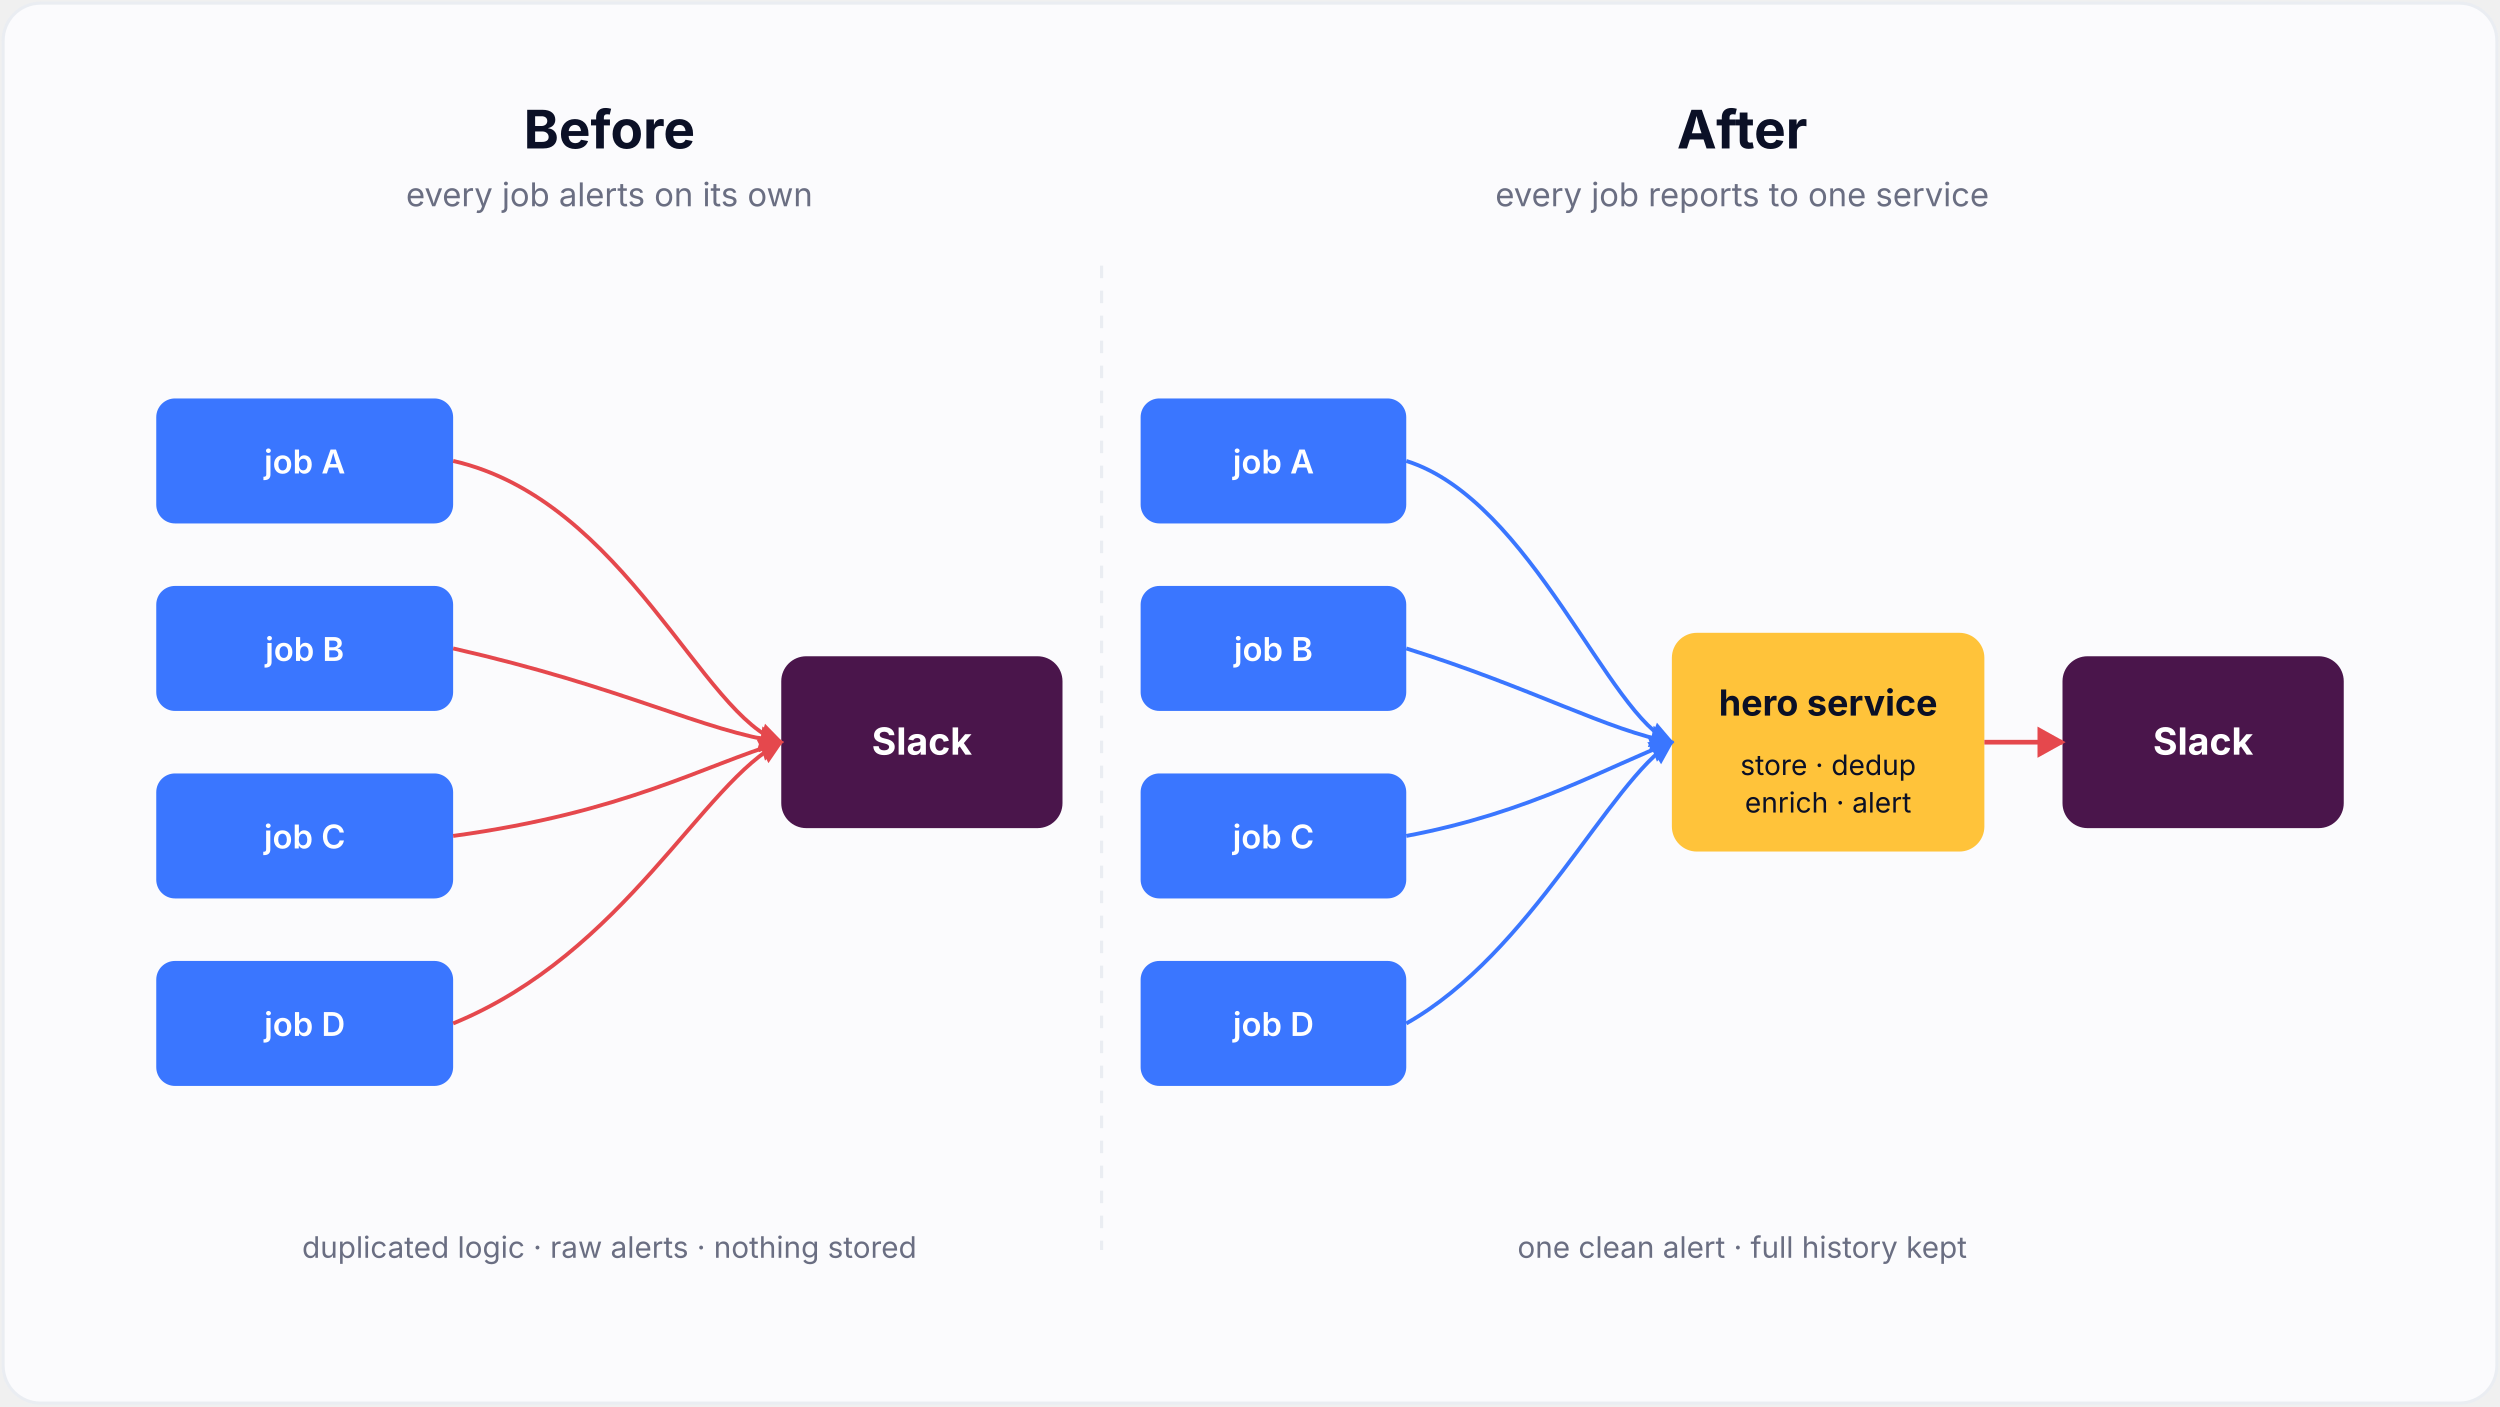
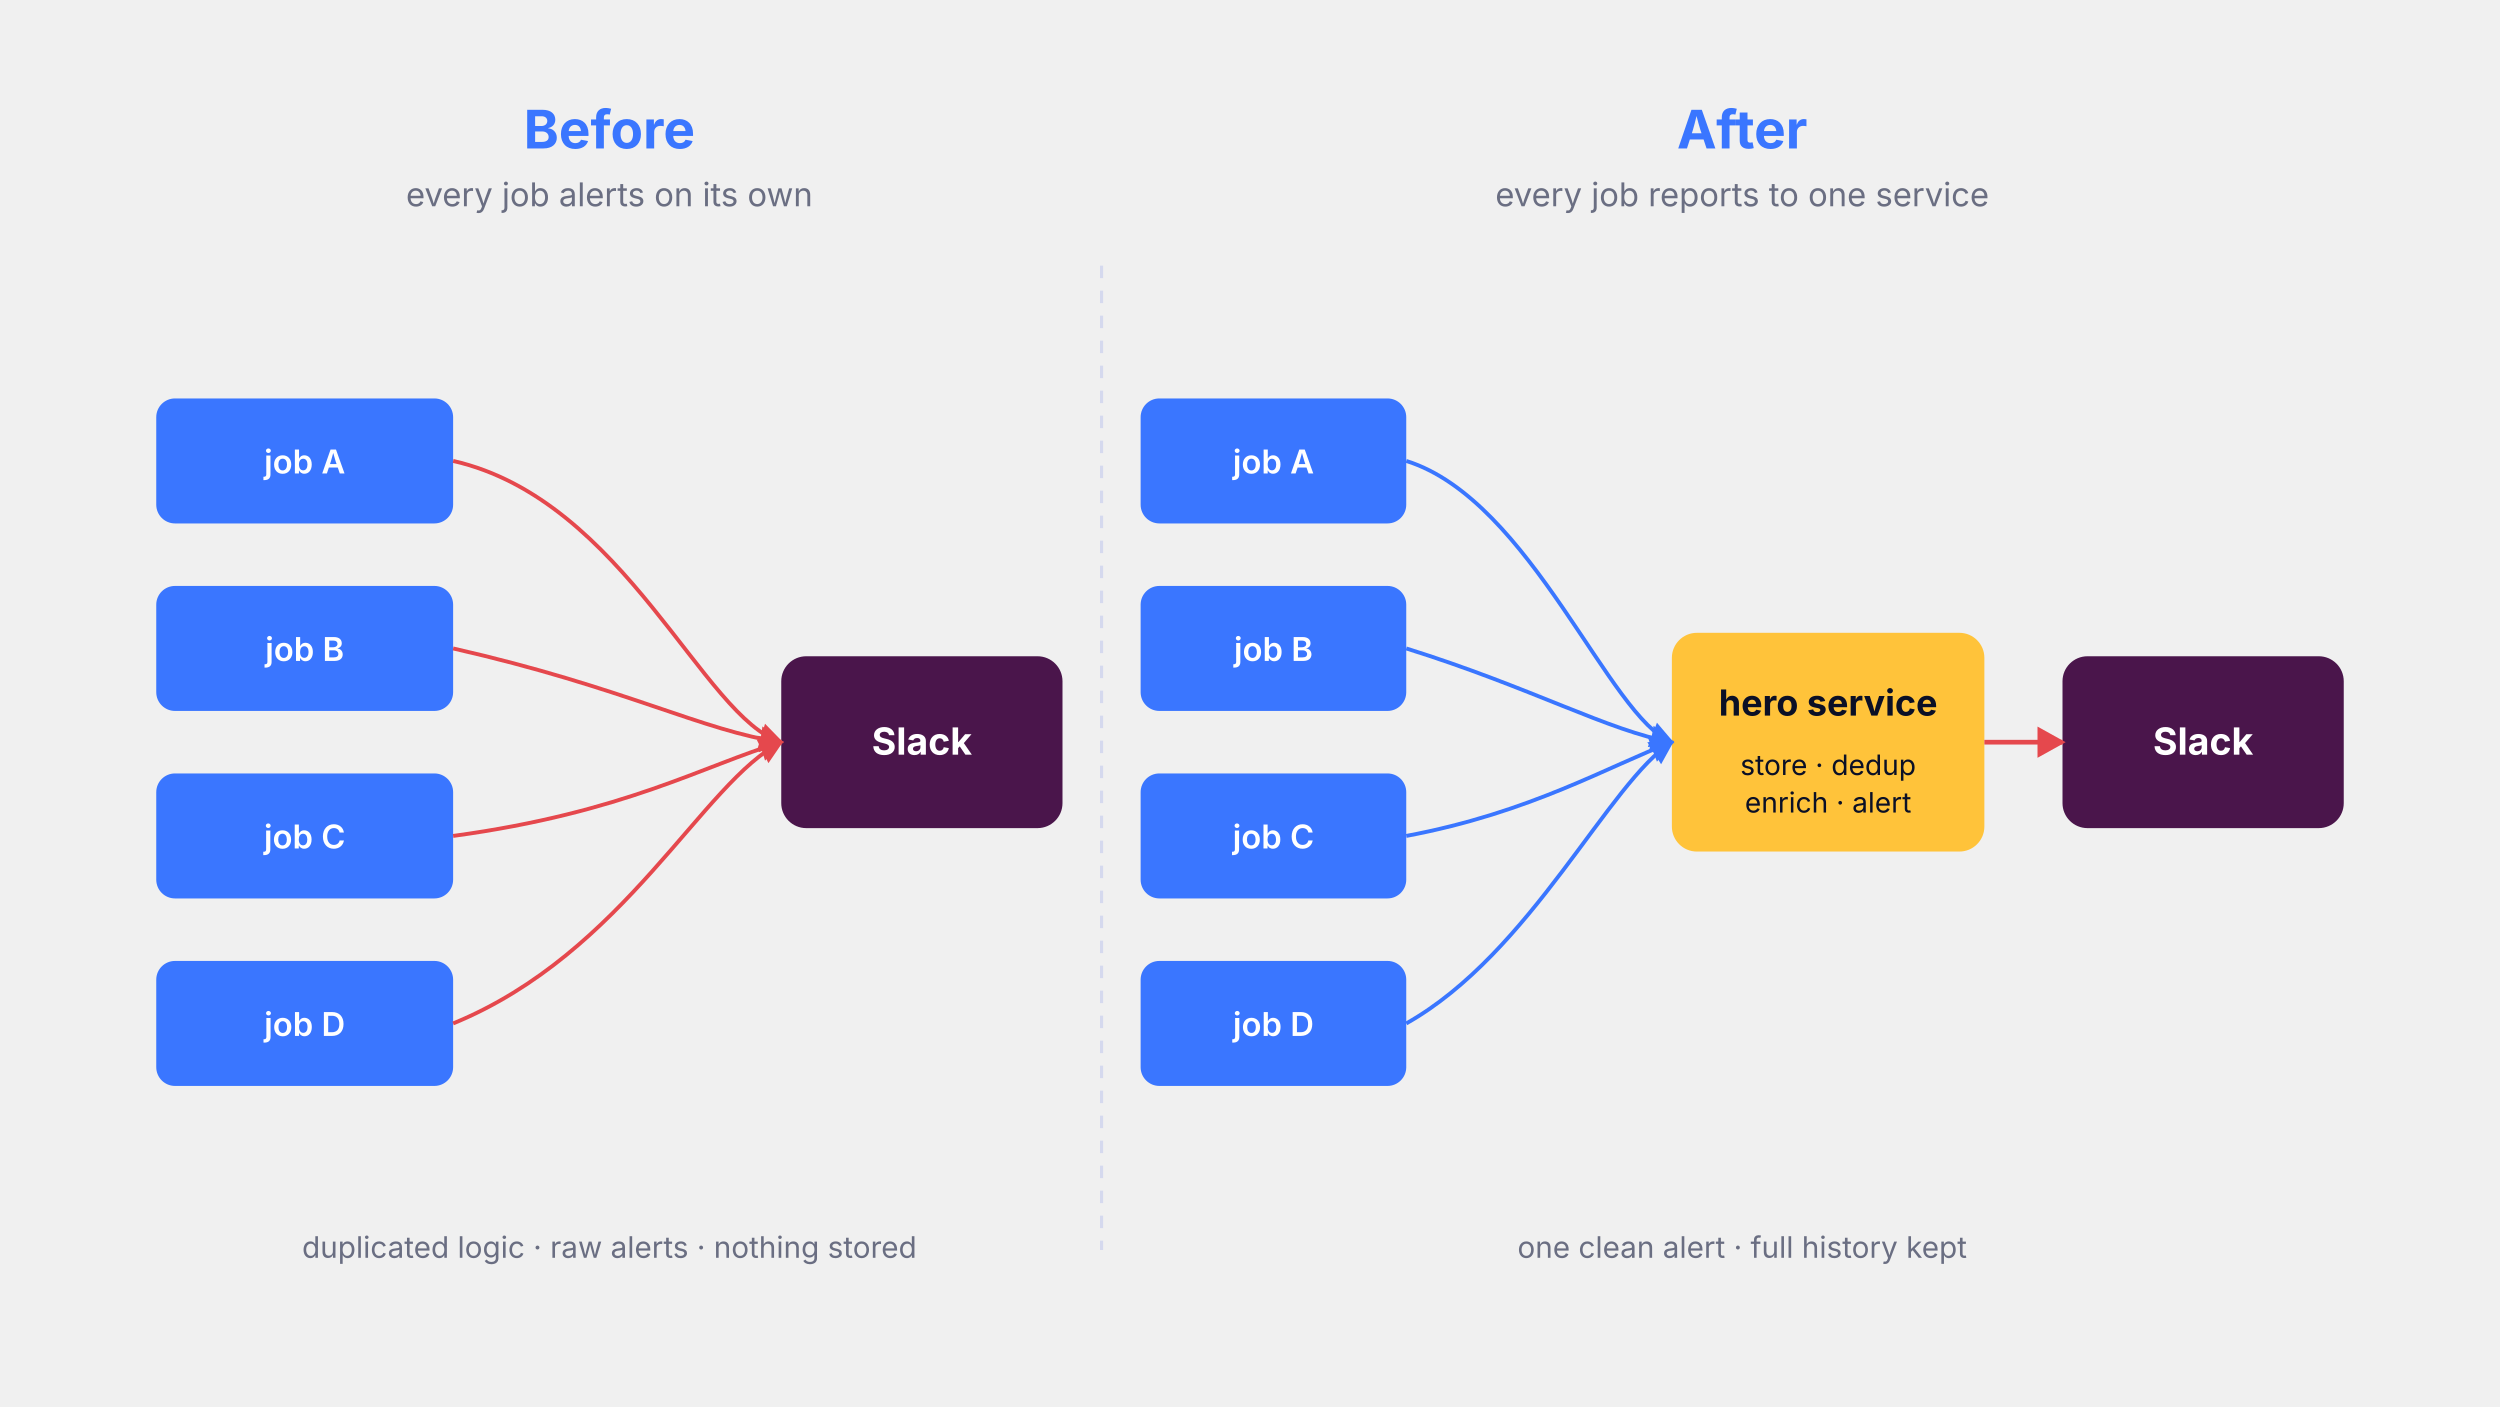
<svg xmlns="http://www.w3.org/2000/svg" viewBox="0 0 1600 900" font-family="Inter, system-ui, -apple-system, sans-serif">
+   <style>
+     .ttl { fill: #3a76ff; }
+     .mut { fill: #6a6e82; }
+     .dvd { stroke: #d5d9ee; }
+     @media (prefers-color-scheme: dark) {
+       .ttl { fill: #e8eaf6; }
+       .mut { fill: #b4afb6; }
+       .dvd { stroke: #3e3e3e; }
+     }
+   </style>
  <defs>
    <marker id="aRed2" viewBox="0 0 12 12" refX="9" refY="6" markerWidth="8" markerHeight="8" orient="auto-start-reverse">
      <path d="M1 1 L10 6 L1 11 z" fill="#e5484d" />
    </marker>
    <marker id="aBlue2" viewBox="0 0 12 12" refX="9" refY="6" markerWidth="8" markerHeight="8" orient="auto-start-reverse">
      <path d="M1 1 L10 6 L1 11 z" fill="#3a76ff" />
    </marker>
  </defs>
-   <rect x="2" y="2" width="1596" height="896" rx="24" fill="#fbfbfd" stroke="#eaedf2" stroke-width="2" />
-   <line x1="705" y1="170" x2="705" y2="800" stroke="#eaedf2" stroke-width="2" stroke-dasharray="8 8" />
-   <text x="390" y="95" text-anchor="middle" font-size="34" font-weight="700" fill="#0b1026">Before</text>
-   <text x="390" y="132" text-anchor="middle" font-size="21" fill="#6a6e82">every job alerts on its own</text>
+   <line x1="705" y1="170" x2="705" y2="800" class="dvd" stroke-width="2" stroke-dasharray="8 8" />
+   <text x="390" y="95" text-anchor="middle" font-size="34" font-weight="700" class="ttl">Before</text>
+   <text x="390" y="132" text-anchor="middle" font-size="21" class="mut">every job alerts on its own</text>
  <g font-size="21" font-weight="600" fill="#fff">
    <rect x="100" y="255" width="190" height="80" rx="12" fill="#3a76ff" />
    <text x="195" y="303" text-anchor="middle">job A</text>
    <rect x="100" y="375" width="190" height="80" rx="12" fill="#3a76ff" />
    <text x="195" y="423" text-anchor="middle">job B</text>
    <rect x="100" y="495" width="190" height="80" rx="12" fill="#3a76ff" />
    <text x="195" y="543" text-anchor="middle">job C</text>
    <rect x="100" y="615" width="190" height="80" rx="12" fill="#3a76ff" />
    <text x="195" y="663" text-anchor="middle">job D</text>
  </g>
  <rect x="500" y="420" width="180" height="110" rx="16" fill="#4A154B" />
  <text x="590" y="483" text-anchor="middle" font-size="24" font-weight="700" fill="#fff">Slack</text>
  <path d="M290 295 C 400 320, 450 460, 500 475" fill="none" stroke="#e5484d" stroke-width="2.5" marker-end="url(#aRed2)" />
  <path d="M290 415 C 400 440, 450 468, 500 475" fill="none" stroke="#e5484d" stroke-width="2.5" marker-end="url(#aRed2)" />
  <path d="M290 535 C 400 520, 450 490, 500 475" fill="none" stroke="#e5484d" stroke-width="2.5" marker-end="url(#aRed2)" />
  <path d="M290 655 C 400 610, 450 500, 500 475" fill="none" stroke="#e5484d" stroke-width="2.5" marker-end="url(#aRed2)" />
-   <text x="390" y="805" text-anchor="middle" font-size="19" fill="#6a6e82">duplicated logic · raw alerts · nothing stored</text>
-   <text x="1115" y="95" text-anchor="middle" font-size="34" font-weight="700" fill="#0b1026">After</text>
-   <text x="1115" y="132" text-anchor="middle" font-size="21" fill="#6a6e82">every job reports to one service</text>
+   <text x="390" y="805" text-anchor="middle" font-size="19" class="mut">duplicated logic · raw alerts · nothing stored</text>
+   <text x="1115" y="95" text-anchor="middle" font-size="34" font-weight="700" class="ttl">After</text>
+   <text x="1115" y="132" text-anchor="middle" font-size="21" class="mut">every job reports to one service</text>
  <g font-size="21" font-weight="600" fill="#fff">
    <rect x="730" y="255" width="170" height="80" rx="12" fill="#3a76ff" />
    <text x="815" y="303" text-anchor="middle">job A</text>
    <rect x="730" y="375" width="170" height="80" rx="12" fill="#3a76ff" />
    <text x="815" y="423" text-anchor="middle">job B</text>
    <rect x="730" y="495" width="170" height="80" rx="12" fill="#3a76ff" />
    <text x="815" y="543" text-anchor="middle">job C</text>
    <rect x="730" y="615" width="170" height="80" rx="12" fill="#3a76ff" />
    <text x="815" y="663" text-anchor="middle">job D</text>
  </g>
  <rect x="1070" y="405" width="200" height="140" rx="16" fill="#ffc33a" />
  <text x="1170" y="458" text-anchor="middle" font-size="23" font-weight="700" fill="#0b1026">hero service</text>
  <text x="1170" y="496" text-anchor="middle" font-size="18" fill="#0b1026">store · dedup</text>
  <text x="1170" y="520" text-anchor="middle" font-size="18" fill="#0b1026">enrich · alert</text>
  <path d="M900 295 C 980 320, 1030 460, 1070 475" fill="none" stroke="#3a76ff" stroke-width="2.5" marker-end="url(#aBlue2)" />
  <path d="M900 415 C 980 440, 1030 468, 1070 475" fill="none" stroke="#3a76ff" stroke-width="2.5" marker-end="url(#aBlue2)" />
  <path d="M900 535 C 980 520, 1030 490, 1070 475" fill="none" stroke="#3a76ff" stroke-width="2.5" marker-end="url(#aBlue2)" />
  <path d="M900 655 C 980 610, 1030 500, 1070 475" fill="none" stroke="#3a76ff" stroke-width="2.5" marker-end="url(#aBlue2)" />
  <rect x="1320" y="420" width="180" height="110" rx="16" fill="#4A154B" />
  <text x="1410" y="483" text-anchor="middle" font-size="24" font-weight="700" fill="#fff">Slack</text>
  <path d="M1270 475 L1320 475" fill="none" stroke="#e5484d" stroke-width="3" marker-end="url(#aRed2)" />
-   <text x="1115" y="805" text-anchor="middle" font-size="19" fill="#6a6e82">one clean alert · full history kept</text>
+   <text x="1115" y="805" text-anchor="middle" font-size="19" class="mut">one clean alert · full history kept</text>
</svg>
